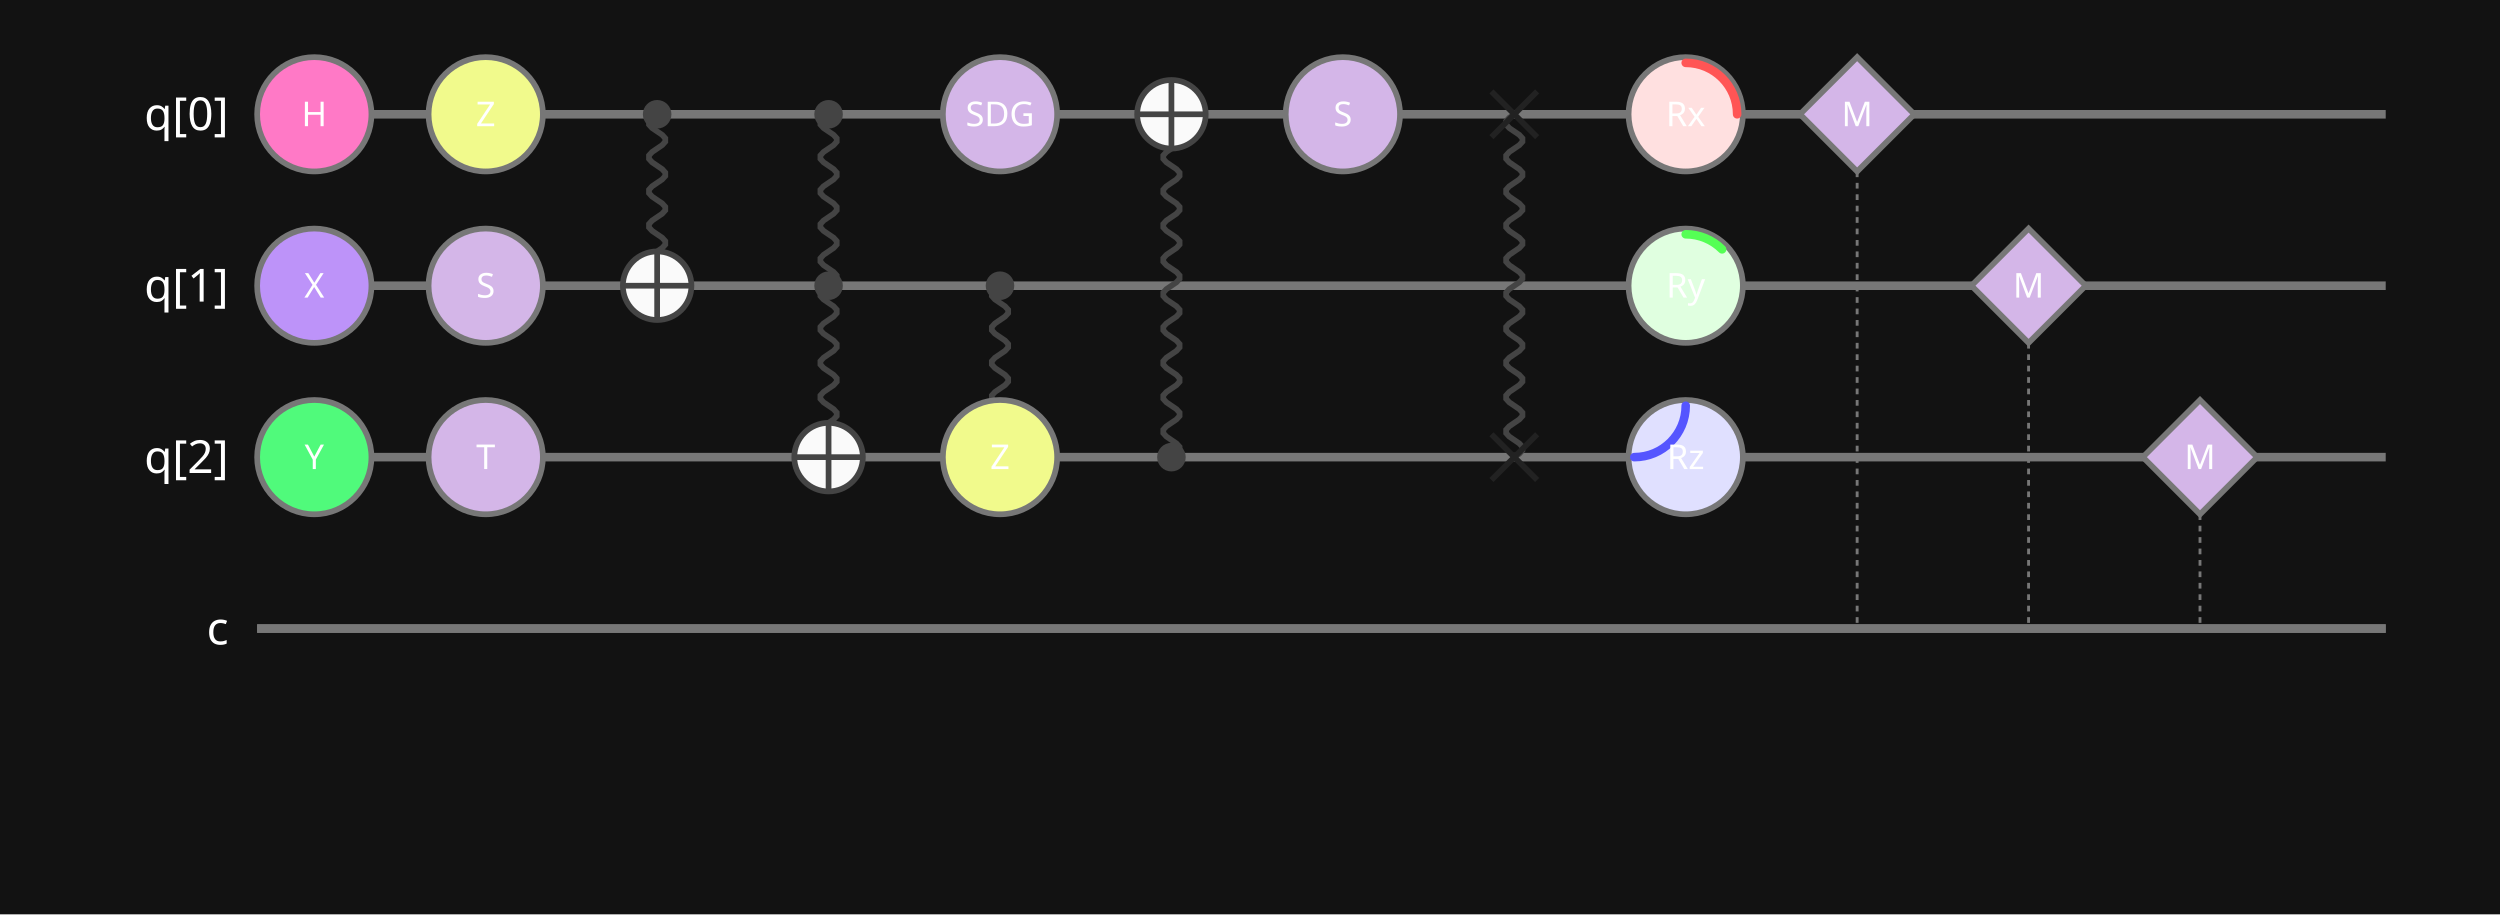
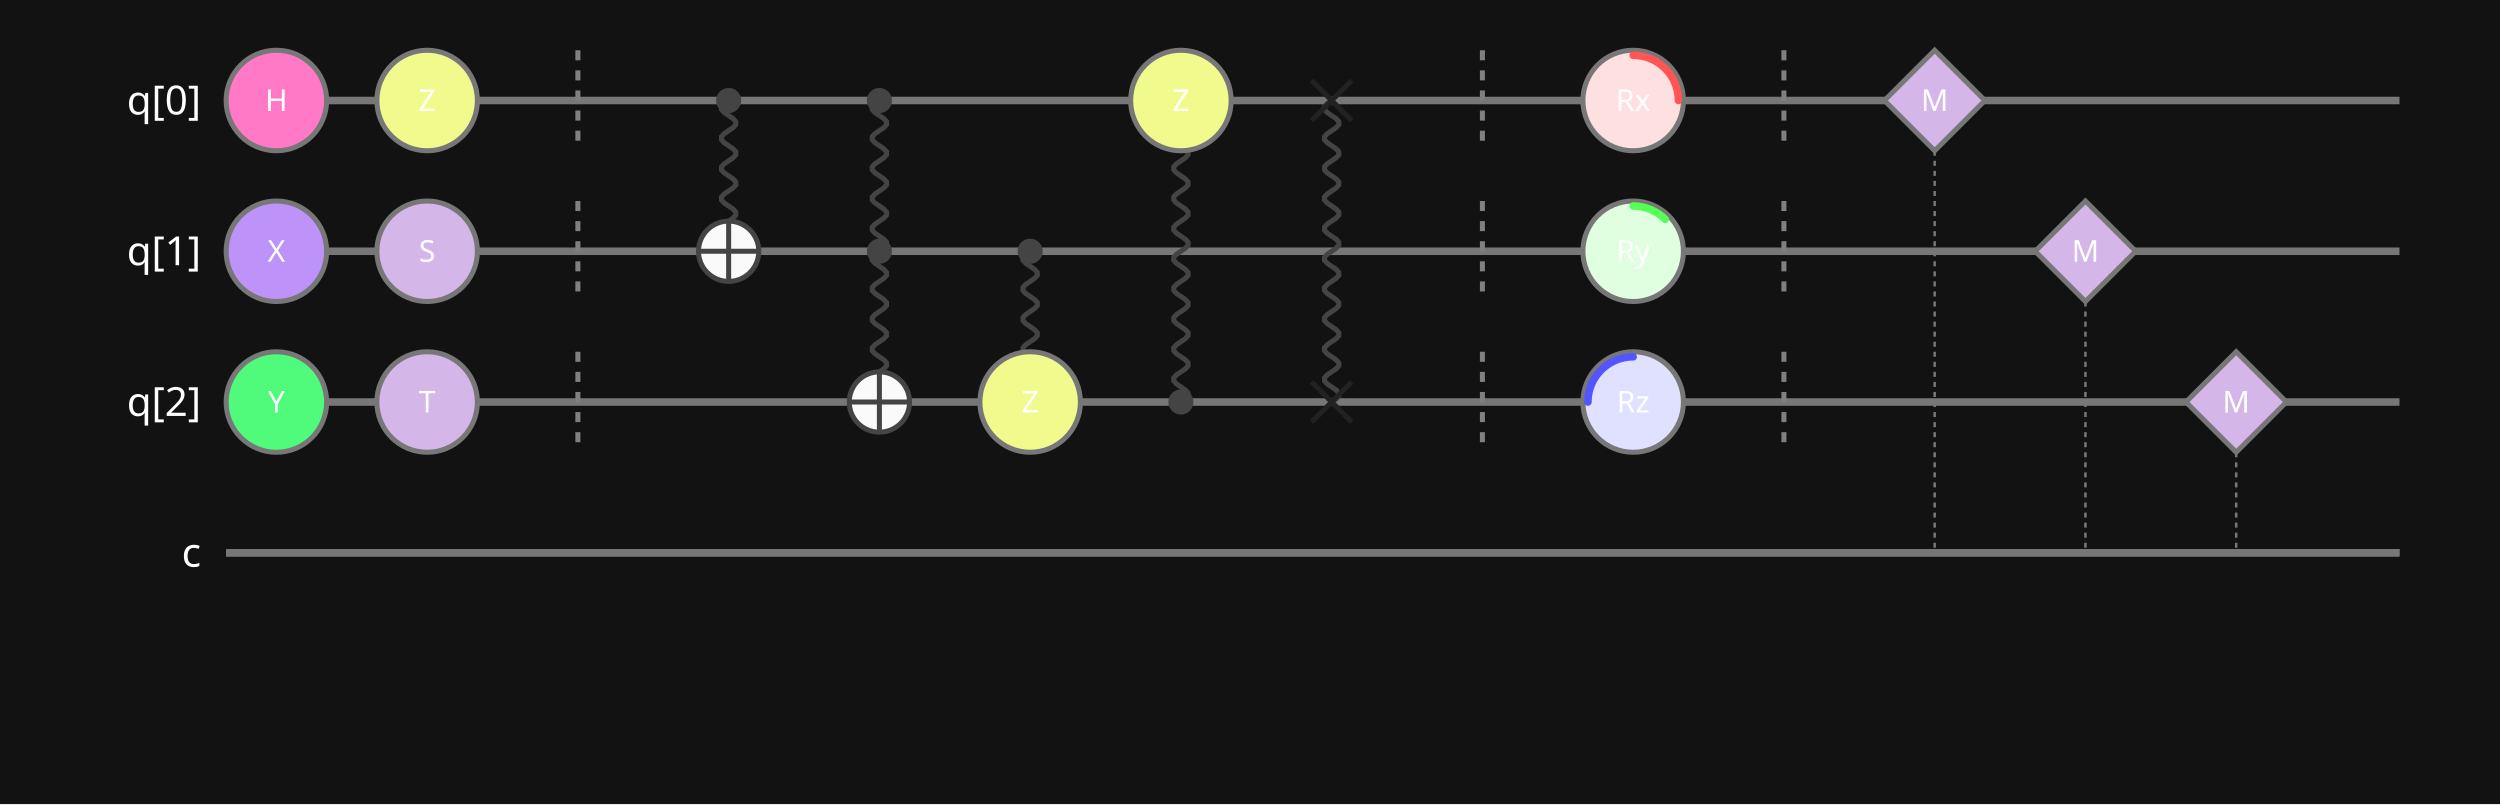
- <svg xmlns="http://www.w3.org/2000/svg" width="875.0" height="320" viewBox="0 0 875.0 320">
+ <svg xmlns="http://www.w3.org/2000/svg" width="995.0" height="320" viewBox="0 0 995.0 320">
  <rect width="100%" height="100%" fill="#121212" />
  <text x="80" y="220" fill="#ffffff" font-family="calibri" font-size="16" text-anchor="end" dominant-baseline="middle">c</text>
  <text x="80" y="40" fill="#ffffff" font-family="calibri" font-size="16" text-anchor="end" dominant-baseline="middle">q[0]</text>
  <text x="80" y="100" fill="#ffffff" font-family="calibri" font-size="16" text-anchor="end" dominant-baseline="middle">q[1]</text>
  <text x="80" y="160" fill="#ffffff" font-family="calibri" font-size="16" text-anchor="end" dominant-baseline="middle">q[2]</text>
-   <line x1="90" y1="40" x2="835.0" y2="40" stroke="#777777" stroke-width="3" stroke-dasharray="" />
-   <line x1="90" y1="100" x2="835.0" y2="100" stroke="#777777" stroke-width="3" stroke-dasharray="" />
-   <line x1="90" y1="160" x2="835.0" y2="160" stroke="#777777" stroke-width="3" stroke-dasharray="" />
-   <line x1="90" y1="220" x2="835.0" y2="220" stroke="#777777" stroke-width="3" stroke-dasharray="" />
-   <line x1="90" y1="220" x2="835.0" y2="220" stroke="#777777" stroke-width="3" stroke-dasharray="" />
-   <path d="M 230.0 40.0 L 228.237 41.2 L 227.147 42.4 L 227.147 43.6 L 228.237 44.8 L 230.0 46.0 L 231.763 47.2 L 232.853 48.4 L 232.853 49.6 L 231.763 50.8 L 230.0 52.0 L 228.237 53.2 L 227.147 54.4 L 227.147 55.6 L 228.237 56.8 L 230.0 58.0 L 231.763 59.2 L 232.853 60.4 L 232.853 61.6 L 231.763 62.8 L 230.0 64.0 L 228.237 65.2 L 227.147 66.4 L 227.147 67.6 L 228.237 68.8 L 230.0 70.0 L 231.763 71.2 L 232.853 72.4 L 232.853 73.6 L 231.763 74.8 L 230.0 76.0 L 228.237 77.2 L 227.147 78.4 L 227.147 79.6 L 228.237 80.8 L 230.0 82.0 L 231.763 83.2 L 232.853 84.4 L 232.853 85.6 L 231.763 86.8 L 230.0 88.0 L 228.237 89.2 L 227.147 90.4 L 227.147 91.6 L 228.237 92.8 L 230.0 94.0 L 231.763 95.2 L 232.853 96.4 L 232.853 97.6 L 231.763 98.8 L 230 100.0" stroke="#444444" stroke-width="2" fill="none" stroke-dasharray="" />
-   <path d="M 290.0 40.0 L 288.237 41.2 L 287.147 42.4 L 287.147 43.6 L 288.237 44.8 L 290.0 46.0 L 291.763 47.2 L 292.853 48.4 L 292.853 49.6 L 291.763 50.8 L 290.0 52.0 L 288.237 53.2 L 287.147 54.4 L 287.147 55.6 L 288.237 56.8 L 290.0 58.0 L 291.763 59.2 L 292.853 60.4 L 292.853 61.6 L 291.763 62.8 L 290.0 64.0 L 288.237 65.2 L 287.147 66.4 L 287.147 67.6 L 288.237 68.8 L 290.0 70.0 L 291.763 71.2 L 292.853 72.4 L 292.853 73.6 L 291.763 74.8 L 290.0 76.0 L 288.237 77.2 L 287.147 78.4 L 287.147 79.6 L 288.237 80.8 L 290.0 82.0 L 291.763 83.2 L 292.853 84.4 L 292.853 85.6 L 291.763 86.8 L 290.0 88.0 L 288.237 89.2 L 287.147 90.4 L 287.147 91.6 L 288.237 92.8 L 290.0 94.0 L 291.763 95.2 L 292.853 96.4 L 292.853 97.6 L 291.763 98.8 L 290.0 100.0 L 288.237 101.2 L 287.147 102.4 L 287.147 103.6 L 288.237 104.8 L 290.0 106.0 L 291.763 107.2 L 292.853 108.4 L 292.853 109.6 L 291.763 110.8 L 290.0 112.0 L 288.237 113.2 L 287.147 114.4 L 287.147 115.6 L 288.237 116.8 L 290.0 118.0 L 291.763 119.2 L 292.853 120.4 L 292.853 121.6 L 291.763 122.8 L 290.0 124.0 L 288.237 125.2 L 287.147 126.4 L 287.147 127.6 L 288.237 128.8 L 290.0 130.0 L 291.763 131.2 L 292.853 132.4 L 292.853 133.6 L 291.763 134.8 L 290.0 136.0 L 288.237 137.2 L 287.147 138.4 L 287.147 139.6 L 288.237 140.8 L 290.0 142.0 L 291.763 143.2 L 292.853 144.4 L 292.853 145.6 L 291.763 146.8 L 290.0 148.0 L 288.237 149.2 L 287.147 150.4 L 287.147 151.6 L 288.237 152.8 L 290.0 154.0 L 291.763 155.2 L 292.853 156.4 L 292.853 157.6 L 291.763 158.8 L 290 160.0" stroke="#444444" stroke-width="2" fill="none" stroke-dasharray="" />
-   <path d="M 350.0 100.0 L 348.237 101.2 L 347.147 102.4 L 347.147 103.6 L 348.237 104.8 L 350.0 106.0 L 351.763 107.2 L 352.853 108.4 L 352.853 109.6 L 351.763 110.8 L 350.0 112.0 L 348.237 113.2 L 347.147 114.4 L 347.147 115.6 L 348.237 116.8 L 350.0 118.0 L 351.763 119.2 L 352.853 120.4 L 352.853 121.6 L 351.763 122.8 L 350.0 124.0 L 348.237 125.2 L 347.147 126.4 L 347.147 127.6 L 348.237 128.8 L 350.0 130.0 L 351.763 131.2 L 352.853 132.4 L 352.853 133.6 L 351.763 134.8 L 350.0 136.0 L 348.237 137.2 L 347.147 138.4 L 347.147 139.6 L 348.237 140.8 L 350.0 142.0 L 351.763 143.2 L 352.853 144.4 L 352.853 145.6 L 351.763 146.8 L 350.0 148.0 L 348.237 149.2 L 347.147 150.4 L 347.147 151.6 L 348.237 152.8 L 350.0 154.0 L 351.763 155.2 L 352.853 156.4 L 352.853 157.6 L 351.763 158.8 L 350.0 160.0" stroke="#444444" stroke-width="2" fill="none" stroke-dasharray="" />
-   <path d="M 410.0 40.0 L 408.237 41.2 L 407.147 42.4 L 407.147 43.6 L 408.237 44.8 L 410.0 46.0 L 411.763 47.2 L 412.853 48.4 L 412.853 49.6 L 411.763 50.8 L 410.0 52.0 L 408.237 53.2 L 407.147 54.4 L 407.147 55.6 L 408.237 56.8 L 410.0 58.0 L 411.763 59.2 L 412.853 60.4 L 412.853 61.6 L 411.763 62.8 L 410.0 64.0 L 408.237 65.2 L 407.147 66.4 L 407.147 67.6 L 408.237 68.8 L 410.0 70.0 L 411.763 71.2 L 412.853 72.4 L 412.853 73.6 L 411.763 74.8 L 410.0 76.0 L 408.237 77.2 L 407.147 78.4 L 407.147 79.6 L 408.237 80.8 L 410.0 82.0 L 411.763 83.2 L 412.853 84.4 L 412.853 85.6 L 411.763 86.8 L 410.0 88.0 L 408.237 89.2 L 407.147 90.4 L 407.147 91.6 L 408.237 92.8 L 410.0 94.0 L 411.763 95.2 L 412.853 96.4 L 412.853 97.6 L 411.763 98.8 L 410.0 100.0 L 408.237 101.2 L 407.147 102.4 L 407.147 103.6 L 408.237 104.8 L 410.0 106.0 L 411.763 107.2 L 412.853 108.4 L 412.853 109.6 L 411.763 110.8 L 410.0 112.0 L 408.237 113.2 L 407.147 114.4 L 407.147 115.6 L 408.237 116.8 L 410.0 118.0 L 411.763 119.2 L 412.853 120.4 L 412.853 121.6 L 411.763 122.8 L 410.0 124.0 L 408.237 125.2 L 407.147 126.4 L 407.147 127.6 L 408.237 128.8 L 410.0 130.0 L 411.763 131.2 L 412.853 132.4 L 412.853 133.6 L 411.763 134.8 L 410.0 136.0 L 408.237 137.2 L 407.147 138.4 L 407.147 139.6 L 408.237 140.8 L 410.0 142.0 L 411.763 143.2 L 412.853 144.4 L 412.853 145.6 L 411.763 146.8 L 410.0 148.0 L 408.237 149.2 L 407.147 150.4 L 407.147 151.6 L 408.237 152.8 L 410.0 154.0 L 411.763 155.2 L 412.853 156.4 L 412.853 157.6 L 411.763 158.8 L 410 160.0" stroke="#444444" stroke-width="2" fill="none" stroke-dasharray="" />
+   <line x1="90" y1="40" x2="955.0" y2="40" stroke="#777777" stroke-width="3" stroke-dasharray="" />
+   <line x1="90" y1="100" x2="955.0" y2="100" stroke="#777777" stroke-width="3" stroke-dasharray="" />
+   <line x1="90" y1="160" x2="955.0" y2="160" stroke="#777777" stroke-width="3" stroke-dasharray="" />
+   <line x1="90" y1="220" x2="955.0" y2="220" stroke="#777777" stroke-width="3" stroke-dasharray="" />
+   <line x1="90" y1="220" x2="955.0" y2="220" stroke="#777777" stroke-width="3" stroke-dasharray="" />
+   <line x1="230.0" y1="20" x2="230.0" y2="60" stroke="gray" stroke-width="2" stroke-dasharray="4,4" />
+   <line x1="230.0" y1="80" x2="230.0" y2="120" stroke="gray" stroke-width="2" stroke-dasharray="4,4" />
+   <line x1="230.0" y1="140" x2="230.0" y2="180" stroke="gray" stroke-width="2" stroke-dasharray="4,4" />
+   <path d="M 290.0 40.0 L 288.237 41.2 L 287.147 42.4 L 287.147 43.6 L 288.237 44.8 L 290.0 46.0 L 291.763 47.2 L 292.853 48.4 L 292.853 49.6 L 291.763 50.8 L 290.0 52.0 L 288.237 53.2 L 287.147 54.4 L 287.147 55.6 L 288.237 56.8 L 290.0 58.0 L 291.763 59.2 L 292.853 60.4 L 292.853 61.6 L 291.763 62.8 L 290.0 64.0 L 288.237 65.2 L 287.147 66.4 L 287.147 67.6 L 288.237 68.8 L 290.0 70.0 L 291.763 71.2 L 292.853 72.4 L 292.853 73.6 L 291.763 74.8 L 290.0 76.0 L 288.237 77.2 L 287.147 78.4 L 287.147 79.6 L 288.237 80.8 L 290.0 82.0 L 291.763 83.2 L 292.853 84.4 L 292.853 85.6 L 291.763 86.8 L 290.0 88.0 L 288.237 89.2 L 287.147 90.4 L 287.147 91.6 L 288.237 92.8 L 290.0 94.0 L 291.763 95.2 L 292.853 96.4 L 292.853 97.6 L 291.763 98.8 L 290.0 100.0" stroke="#444444" stroke-width="2" fill="none" stroke-dasharray="" />
+   <path d="M 350.0 40.0 L 348.237 41.2 L 347.147 42.4 L 347.147 43.6 L 348.237 44.8 L 350.0 46.0 L 351.763 47.2 L 352.853 48.4 L 352.853 49.6 L 351.763 50.8 L 350.0 52.0 L 348.237 53.2 L 347.147 54.4 L 347.147 55.6 L 348.237 56.8 L 350.0 58.0 L 351.763 59.2 L 352.853 60.4 L 352.853 61.6 L 351.763 62.8 L 350.0 64.0 L 348.237 65.2 L 347.147 66.4 L 347.147 67.6 L 348.237 68.8 L 350.0 70.0 L 351.763 71.2 L 352.853 72.4 L 352.853 73.6 L 351.763 74.8 L 350.0 76.0 L 348.237 77.2 L 347.147 78.4 L 347.147 79.6 L 348.237 80.8 L 350.0 82.0 L 351.763 83.2 L 352.853 84.4 L 352.853 85.6 L 351.763 86.8 L 350.0 88.0 L 348.237 89.2 L 347.147 90.4 L 347.147 91.6 L 348.237 92.8 L 350.0 94.0 L 351.763 95.2 L 352.853 96.4 L 352.853 97.6 L 351.763 98.8 L 350.0 100.0 L 348.237 101.2 L 347.147 102.4 L 347.147 103.6 L 348.237 104.8 L 350.0 106.0 L 351.763 107.2 L 352.853 108.4 L 352.853 109.6 L 351.763 110.8 L 350.0 112.0 L 348.237 113.2 L 347.147 114.4 L 347.147 115.6 L 348.237 116.8 L 350.0 118.0 L 351.763 119.2 L 352.853 120.4 L 352.853 121.6 L 351.763 122.8 L 350.0 124.0 L 348.237 125.2 L 347.147 126.4 L 347.147 127.6 L 348.237 128.8 L 350.0 130.0 L 351.763 131.2 L 352.853 132.4 L 352.853 133.6 L 351.763 134.8 L 350.0 136.0 L 348.237 137.2 L 347.147 138.4 L 347.147 139.6 L 348.237 140.8 L 350.0 142.0 L 351.763 143.2 L 352.853 144.4 L 352.853 145.6 L 351.763 146.8 L 350.0 148.0 L 348.237 149.2 L 347.147 150.4 L 347.147 151.6 L 348.237 152.8 L 350.0 154.0 L 351.763 155.2 L 352.853 156.4 L 352.853 157.6 L 351.763 158.8 L 350 160.0" stroke="#444444" stroke-width="2" fill="none" stroke-dasharray="" />
+   <path d="M 410.0 100.0 L 408.237 101.2 L 407.147 102.4 L 407.147 103.6 L 408.237 104.8 L 410.0 106.0 L 411.763 107.2 L 412.853 108.4 L 412.853 109.6 L 411.763 110.8 L 410.0 112.0 L 408.237 113.2 L 407.147 114.4 L 407.147 115.6 L 408.237 116.8 L 410.0 118.0 L 411.763 119.2 L 412.853 120.4 L 412.853 121.6 L 411.763 122.8 L 410.0 124.0 L 408.237 125.2 L 407.147 126.4 L 407.147 127.6 L 408.237 128.8 L 410.0 130.0 L 411.763 131.2 L 412.853 132.4 L 412.853 133.6 L 411.763 134.8 L 410.0 136.0 L 408.237 137.2 L 407.147 138.4 L 407.147 139.6 L 408.237 140.8 L 410.0 142.0 L 411.763 143.2 L 412.853 144.4 L 412.853 145.6 L 411.763 146.8 L 410.0 148.0 L 408.237 149.2 L 407.147 150.4 L 407.147 151.6 L 408.237 152.8 L 410.0 154.0 L 411.763 155.2 L 412.853 156.4 L 412.853 157.6 L 411.763 158.8 L 410.0 160.0" stroke="#444444" stroke-width="2" fill="none" stroke-dasharray="" />
+   <path d="M 470.0 40.0 L 468.237 41.2 L 467.147 42.4 L 467.147 43.6 L 468.237 44.8 L 470.0 46.0 L 471.763 47.2 L 472.853 48.4 L 472.853 49.6 L 471.763 50.8 L 470.0 52.0 L 468.237 53.2 L 467.147 54.4 L 467.147 55.6 L 468.237 56.8 L 470.0 58.0 L 471.763 59.2 L 472.853 60.4 L 472.853 61.6 L 471.763 62.8 L 470.0 64.0 L 468.237 65.2 L 467.147 66.4 L 467.147 67.6 L 468.237 68.8 L 470.0 70.0 L 471.763 71.2 L 472.853 72.4 L 472.853 73.6 L 471.763 74.8 L 470.0 76.0 L 468.237 77.2 L 467.147 78.4 L 467.147 79.6 L 468.237 80.8 L 470.0 82.0 L 471.763 83.2 L 472.853 84.4 L 472.853 85.6 L 471.763 86.8 L 470.0 88.0 L 468.237 89.2 L 467.147 90.4 L 467.147 91.6 L 468.237 92.8 L 470.0 94.0 L 471.763 95.2 L 472.853 96.4 L 472.853 97.6 L 471.763 98.8 L 470.0 100.0 L 468.237 101.2 L 467.147 102.4 L 467.147 103.6 L 468.237 104.8 L 470.0 106.0 L 471.763 107.2 L 472.853 108.4 L 472.853 109.6 L 471.763 110.8 L 470.0 112.0 L 468.237 113.2 L 467.147 114.4 L 467.147 115.6 L 468.237 116.8 L 470.0 118.0 L 471.763 119.2 L 472.853 120.4 L 472.853 121.6 L 471.763 122.8 L 470.0 124.0 L 468.237 125.2 L 467.147 126.4 L 467.147 127.6 L 468.237 128.8 L 470.0 130.0 L 471.763 131.2 L 472.853 132.4 L 472.853 133.6 L 471.763 134.8 L 470.0 136.0 L 468.237 137.2 L 467.147 138.4 L 467.147 139.6 L 468.237 140.8 L 470.0 142.0 L 471.763 143.2 L 472.853 144.4 L 472.853 145.6 L 471.763 146.8 L 470.0 148.0 L 468.237 149.2 L 467.147 150.4 L 467.147 151.6 L 468.237 152.8 L 470.0 154.0 L 471.763 155.2 L 472.853 156.4 L 472.853 157.6 L 471.763 158.8 L 470 160.0" stroke="#444444" stroke-width="2" fill="none" stroke-dasharray="" />
  <path d="M 530.0 40.0 L 528.237 41.2 L 527.147 42.4 L 527.147 43.6 L 528.237 44.8 L 530.0 46.0 L 531.763 47.2 L 532.853 48.4 L 532.853 49.6 L 531.763 50.8 L 530.0 52.0 L 528.237 53.2 L 527.147 54.4 L 527.147 55.6 L 528.237 56.8 L 530.0 58.0 L 531.763 59.2 L 532.853 60.4 L 532.853 61.6 L 531.763 62.8 L 530.0 64.0 L 528.237 65.2 L 527.147 66.4 L 527.147 67.6 L 528.237 68.8 L 530.0 70.0 L 531.763 71.2 L 532.853 72.4 L 532.853 73.6 L 531.763 74.8 L 530.0 76.0 L 528.237 77.2 L 527.147 78.4 L 527.147 79.6 L 528.237 80.8 L 530.0 82.0 L 531.763 83.2 L 532.853 84.4 L 532.853 85.6 L 531.763 86.8 L 530.0 88.0 L 528.237 89.2 L 527.147 90.4 L 527.147 91.6 L 528.237 92.8 L 530.0 94.0 L 531.763 95.2 L 532.853 96.4 L 532.853 97.6 L 531.763 98.8 L 530.0 100.0 L 528.237 101.2 L 527.147 102.4 L 527.147 103.6 L 528.237 104.8 L 530.0 106.0 L 531.763 107.2 L 532.853 108.4 L 532.853 109.6 L 531.763 110.8 L 530.0 112.0 L 528.237 113.2 L 527.147 114.4 L 527.147 115.6 L 528.237 116.8 L 530.0 118.0 L 531.763 119.2 L 532.853 120.4 L 532.853 121.6 L 531.763 122.8 L 530.0 124.0 L 528.237 125.2 L 527.147 126.4 L 527.147 127.6 L 528.237 128.8 L 530.0 130.0 L 531.763 131.2 L 532.853 132.4 L 532.853 133.6 L 531.763 134.8 L 530.0 136.0 L 528.237 137.2 L 527.147 138.4 L 527.147 139.6 L 528.237 140.8 L 530.0 142.0 L 531.763 143.2 L 532.853 144.4 L 532.853 145.6 L 531.763 146.8 L 530.0 148.0 L 528.237 149.2 L 527.147 150.4 L 527.147 151.6 L 528.237 152.8 L 530.0 154.0 L 531.763 155.2 L 532.853 156.4 L 532.853 157.6 L 531.763 158.8 L 530.0 160.0" stroke="#444444" stroke-width="2" fill="none" stroke-dasharray="" />
-   <line x1="650.0" y1="40" x2="650.0" y2="220" stroke="#777777" stroke-width="1" stroke-dasharray="2,2" />
-   <line x1="710.0" y1="100" x2="710.0" y2="220" stroke="#777777" stroke-width="1" stroke-dasharray="2,2" />
-   <line x1="770.0" y1="160" x2="770.0" y2="220" stroke="#777777" stroke-width="1" stroke-dasharray="2,2" />
+   <line x1="590.0" y1="20" x2="590.0" y2="60" stroke="gray" stroke-width="2" stroke-dasharray="4,4" />
+   <line x1="590.0" y1="80" x2="590.0" y2="120" stroke="gray" stroke-width="2" stroke-dasharray="4,4" />
+   <line x1="590.0" y1="140" x2="590.0" y2="180" stroke="gray" stroke-width="2" stroke-dasharray="4,4" />
+   <line x1="710.0" y1="20" x2="710.0" y2="60" stroke="gray" stroke-width="2" stroke-dasharray="4,4" />
+   <line x1="710.0" y1="80" x2="710.0" y2="120" stroke="gray" stroke-width="2" stroke-dasharray="4,4" />
+   <line x1="710.0" y1="140" x2="710.0" y2="180" stroke="gray" stroke-width="2" stroke-dasharray="4,4" />
+   <line x1="770.0" y1="40" x2="770.0" y2="220" stroke="#777777" stroke-width="1" stroke-dasharray="2,2" />
+   <line x1="830.0" y1="100" x2="830.0" y2="220" stroke="#777777" stroke-width="1" stroke-dasharray="2,2" />
+   <line x1="890.0" y1="160" x2="890.0" y2="220" stroke="#777777" stroke-width="1" stroke-dasharray="2,2" />
  <circle cx="110.0" cy="40" r="20" fill="#ff79c6" stroke="#777777" stroke-width="2" />
  <text x="110.0" y="40" fill="#ffffff" font-family="sans-serif" font-size="12" text-anchor="middle" dominant-baseline="middle">H</text>
  <circle cx="110.0" cy="100" r="20" fill="#bd93f9" stroke="#777777" stroke-width="2" />
  <text x="110.0" y="100" fill="#ffffff" font-family="sans-serif" font-size="12" text-anchor="middle" dominant-baseline="middle">X</text>
  <circle cx="110.0" cy="160" r="20" fill="#50fa7b" stroke="#777777" stroke-width="2" />
  <text x="110.0" y="160" fill="#ffffff" font-family="sans-serif" font-size="12" text-anchor="middle" dominant-baseline="middle">Y</text>
  <circle cx="170.0" cy="40" r="20" fill="#f1fa8c" stroke="#777777" stroke-width="2" />
  <text x="170.0" y="40" fill="#ffffff" font-family="sans-serif" font-size="12" text-anchor="middle" dominant-baseline="middle">Z</text>
  <circle cx="170.0" cy="100" r="20" fill="#d4b6e8" stroke="#777777" stroke-width="2" />
  <text x="170.0" y="100" fill="#ffffff" font-family="sans-serif" font-size="12" text-anchor="middle" dominant-baseline="middle">S</text>
  <circle cx="170.0" cy="160" r="20" fill="#d4b6e8" stroke="#777777" stroke-width="2" />
  <text x="170.0" y="160" fill="#ffffff" font-family="sans-serif" font-size="12" text-anchor="middle" dominant-baseline="middle">T</text>
-   <circle cx="230.0" cy="40" r="5" fill="#444444" stroke="none" stroke-width="1" />
-   <circle cx="230.0" cy="100" r="12" fill="#fafafa" stroke="#444444" stroke-width="2" />
-   <line x1="218.0" y1="100" x2="242.0" y2="100" stroke="#444444" stroke-width="2" />
-   <line x1="230.0" y1="88" x2="230.0" y2="112" stroke="#444444" stroke-width="2" />
  <circle cx="290.0" cy="40" r="5" fill="#444444" stroke="none" stroke-width="1" />
-   <circle cx="290.0" cy="100" r="5" fill="#444444" stroke="none" stroke-width="1" />
-   <circle cx="290.0" cy="160" r="12" fill="#fafafa" stroke="#444444" stroke-width="2" />
-   <line x1="278.0" y1="160" x2="302.0" y2="160" stroke="#444444" stroke-width="2" />
-   <line x1="290.0" y1="148" x2="290.0" y2="172" stroke="#444444" stroke-width="2" />
+   <circle cx="290.0" cy="100" r="12" fill="#fafafa" stroke="#444444" stroke-width="2" />
+   <line x1="278.0" y1="100" x2="302.0" y2="100" stroke="#444444" stroke-width="2" />
+   <line x1="290.0" y1="88" x2="290.0" y2="112" stroke="#444444" stroke-width="2" />
+   <circle cx="350.0" cy="40" r="5" fill="#444444" stroke="none" stroke-width="1" />
  <circle cx="350.0" cy="100" r="5" fill="#444444" stroke="none" stroke-width="1" />
-   <circle cx="350.0" cy="160" r="20" fill="#f1fa8c" stroke="#777777" stroke-width="2" />
-   <text x="350.0" y="160" fill="#ffffff" font-family="sans-serif" font-size="12" text-anchor="middle" dominant-baseline="middle">Z</text>
-   <circle cx="350.0" cy="40" r="20" fill="#d4b6e8" stroke="#777777" stroke-width="2" />
-   <text x="350.0" y="40" fill="#ffffff" font-family="sans-serif" font-size="12" text-anchor="middle" dominant-baseline="middle">SDG</text>
-   <circle cx="410.0" cy="160" r="5" fill="#444444" stroke="none" stroke-width="1" />
-   <circle cx="410.0" cy="40" r="12" fill="#fafafa" stroke="#444444" stroke-width="2" />
-   <line x1="398.0" y1="40" x2="422.0" y2="40" stroke="#444444" stroke-width="2" />
-   <line x1="410.0" y1="28" x2="410.0" y2="52" stroke="#444444" stroke-width="2" />
-   <circle cx="470.0" cy="40" r="20" fill="#d4b6e8" stroke="#777777" stroke-width="2" />
-   <text x="470.0" y="40" fill="#ffffff" font-family="sans-serif" font-size="12" text-anchor="middle" dominant-baseline="middle">S</text>
+   <circle cx="350.0" cy="160" r="12" fill="#fafafa" stroke="#444444" stroke-width="2" />
+   <line x1="338.0" y1="160" x2="362.0" y2="160" stroke="#444444" stroke-width="2" />
+   <line x1="350.0" y1="148" x2="350.0" y2="172" stroke="#444444" stroke-width="2" />
+   <circle cx="410.0" cy="100" r="5" fill="#444444" stroke="none" stroke-width="1" />
+   <circle cx="410.0" cy="160" r="20" fill="#f1fa8c" stroke="#777777" stroke-width="2" />
+   <text x="410.0" y="160" fill="#ffffff" font-family="sans-serif" font-size="12" text-anchor="middle" dominant-baseline="middle">Z</text>
+   <circle cx="470.0" cy="160" r="5" fill="#444444" stroke="none" stroke-width="1" />
+   <circle cx="470.0" cy="40" r="20" fill="#f1fa8c" stroke="#777777" stroke-width="2" />
+   <text x="470.0" y="40" fill="#ffffff" font-family="sans-serif" font-size="12" text-anchor="middle" dominant-baseline="middle">Z</text>
  <line x1="522.0" y1="32" x2="538.0" y2="48" stroke="#222222" stroke-width="2" stroke-dasharray="" />
  <line x1="522.0" y1="48" x2="538.0" y2="32" stroke="#222222" stroke-width="2" stroke-dasharray="" />
  <line x1="522.0" y1="152" x2="538.0" y2="168" stroke="#222222" stroke-width="2" stroke-dasharray="" />
  <line x1="522.0" y1="168" x2="538.0" y2="152" stroke="#222222" stroke-width="2" stroke-dasharray="" />
-   <circle cx="590.0" cy="40" r="20" fill="#ffe0e0" stroke="#777777" stroke-width="2" />
-   <path d="M 590.0 22.0 A 18 18 0 0 1 608.0 40.0" fill="none" stroke="#ff5555" stroke-width="3" stroke-linecap="round" />
-   <text x="590.0" y="40" fill="#ffffff" font-family="sans-serif" font-size="12" text-anchor="middle" dominant-baseline="middle">Rx</text>
-   <circle cx="590.0" cy="100" r="20" fill="#e0ffe0" stroke="#777777" stroke-width="2" />
-   <path d="M 590.0 82.0 A 18 18 0 0 1 602.728 87.272" fill="none" stroke="#55ff55" stroke-width="3" stroke-linecap="round" />
-   <text x="590.0" y="100" fill="#ffffff" font-family="sans-serif" font-size="12" text-anchor="middle" dominant-baseline="middle">Ry</text>
-   <circle cx="590.0" cy="160" r="20" fill="#e0e0ff" stroke="#777777" stroke-width="2" />
-   <path d="M 590.0 142.0 A 18 18 0 0 1 572.0 160.0" fill="none" stroke="#5555ff" stroke-width="3" stroke-linecap="round" />
-   <text x="590.0" y="160" fill="#ffffff" font-family="sans-serif" font-size="12" text-anchor="middle" dominant-baseline="middle">Rz</text>
-   <polygon points="650.0,20 670.0,40 650.0,60 630.0,40" fill="#d4b6e8" stroke="#777777" stroke-width="2" />
-   <text x="650.0" y="40" fill="#ffffff" font-family="sans-serif" font-size="12" text-anchor="middle" dominant-baseline="middle">M</text>
-   <polygon points="710.0,80 730.0,100 710.0,120 690.0,100" fill="#d4b6e8" stroke="#777777" stroke-width="2" />
-   <text x="710.0" y="100" fill="#ffffff" font-family="sans-serif" font-size="12" text-anchor="middle" dominant-baseline="middle">M</text>
-   <polygon points="770.0,140 790.0,160 770.0,180 750.0,160" fill="#d4b6e8" stroke="#777777" stroke-width="2" />
-   <text x="770.0" y="160" fill="#ffffff" font-family="sans-serif" font-size="12" text-anchor="middle" dominant-baseline="middle">M</text>
+   <circle cx="650.0" cy="40" r="20" fill="#ffe0e0" stroke="#777777" stroke-width="2" />
+   <path d="M 650.0 22.0 A 18 18 0 0 1 668.0 40.0" fill="none" stroke="#ff5555" stroke-width="3" stroke-linecap="round" />
+   <text x="650.0" y="40" fill="#ffffff" font-family="sans-serif" font-size="12" text-anchor="middle" dominant-baseline="middle">Rx</text>
+   <circle cx="650.0" cy="100" r="20" fill="#e0ffe0" stroke="#777777" stroke-width="2" />
+   <path d="M 650.0 82.0 A 18 18 0 0 1 662.728 87.272" fill="none" stroke="#55ff55" stroke-width="3" stroke-linecap="round" />
+   <text x="650.0" y="100" fill="#ffffff" font-family="sans-serif" font-size="12" text-anchor="middle" dominant-baseline="middle">Ry</text>
+   <circle cx="650.0" cy="160" r="20" fill="#e0e0ff" stroke="#777777" stroke-width="2" />
+   <path d="M 650.0 142.0 A 18 18 0 0 0 632.0 160.0" fill="none" stroke="#5555ff" stroke-width="3" stroke-linecap="round" />
+   <text x="650.0" y="160" fill="#ffffff" font-family="sans-serif" font-size="12" text-anchor="middle" dominant-baseline="middle">Rz</text>
+   <polygon points="770.0,20 790.0,40 770.0,60 750.0,40" fill="#d4b6e8" stroke="#777777" stroke-width="2" />
+   <text x="770.0" y="40" fill="#ffffff" font-family="sans-serif" font-size="12" text-anchor="middle" dominant-baseline="middle">M</text>
+   <polygon points="830.0,80 850.0,100 830.0,120 810.0,100" fill="#d4b6e8" stroke="#777777" stroke-width="2" />
+   <text x="830.0" y="100" fill="#ffffff" font-family="sans-serif" font-size="12" text-anchor="middle" dominant-baseline="middle">M</text>
+   <polygon points="890.0,140 910.0,160 890.0,180 870.0,160" fill="#d4b6e8" stroke="#777777" stroke-width="2" />
+   <text x="890.0" y="160" fill="#ffffff" font-family="sans-serif" font-size="12" text-anchor="middle" dominant-baseline="middle">M</text>
</svg>
